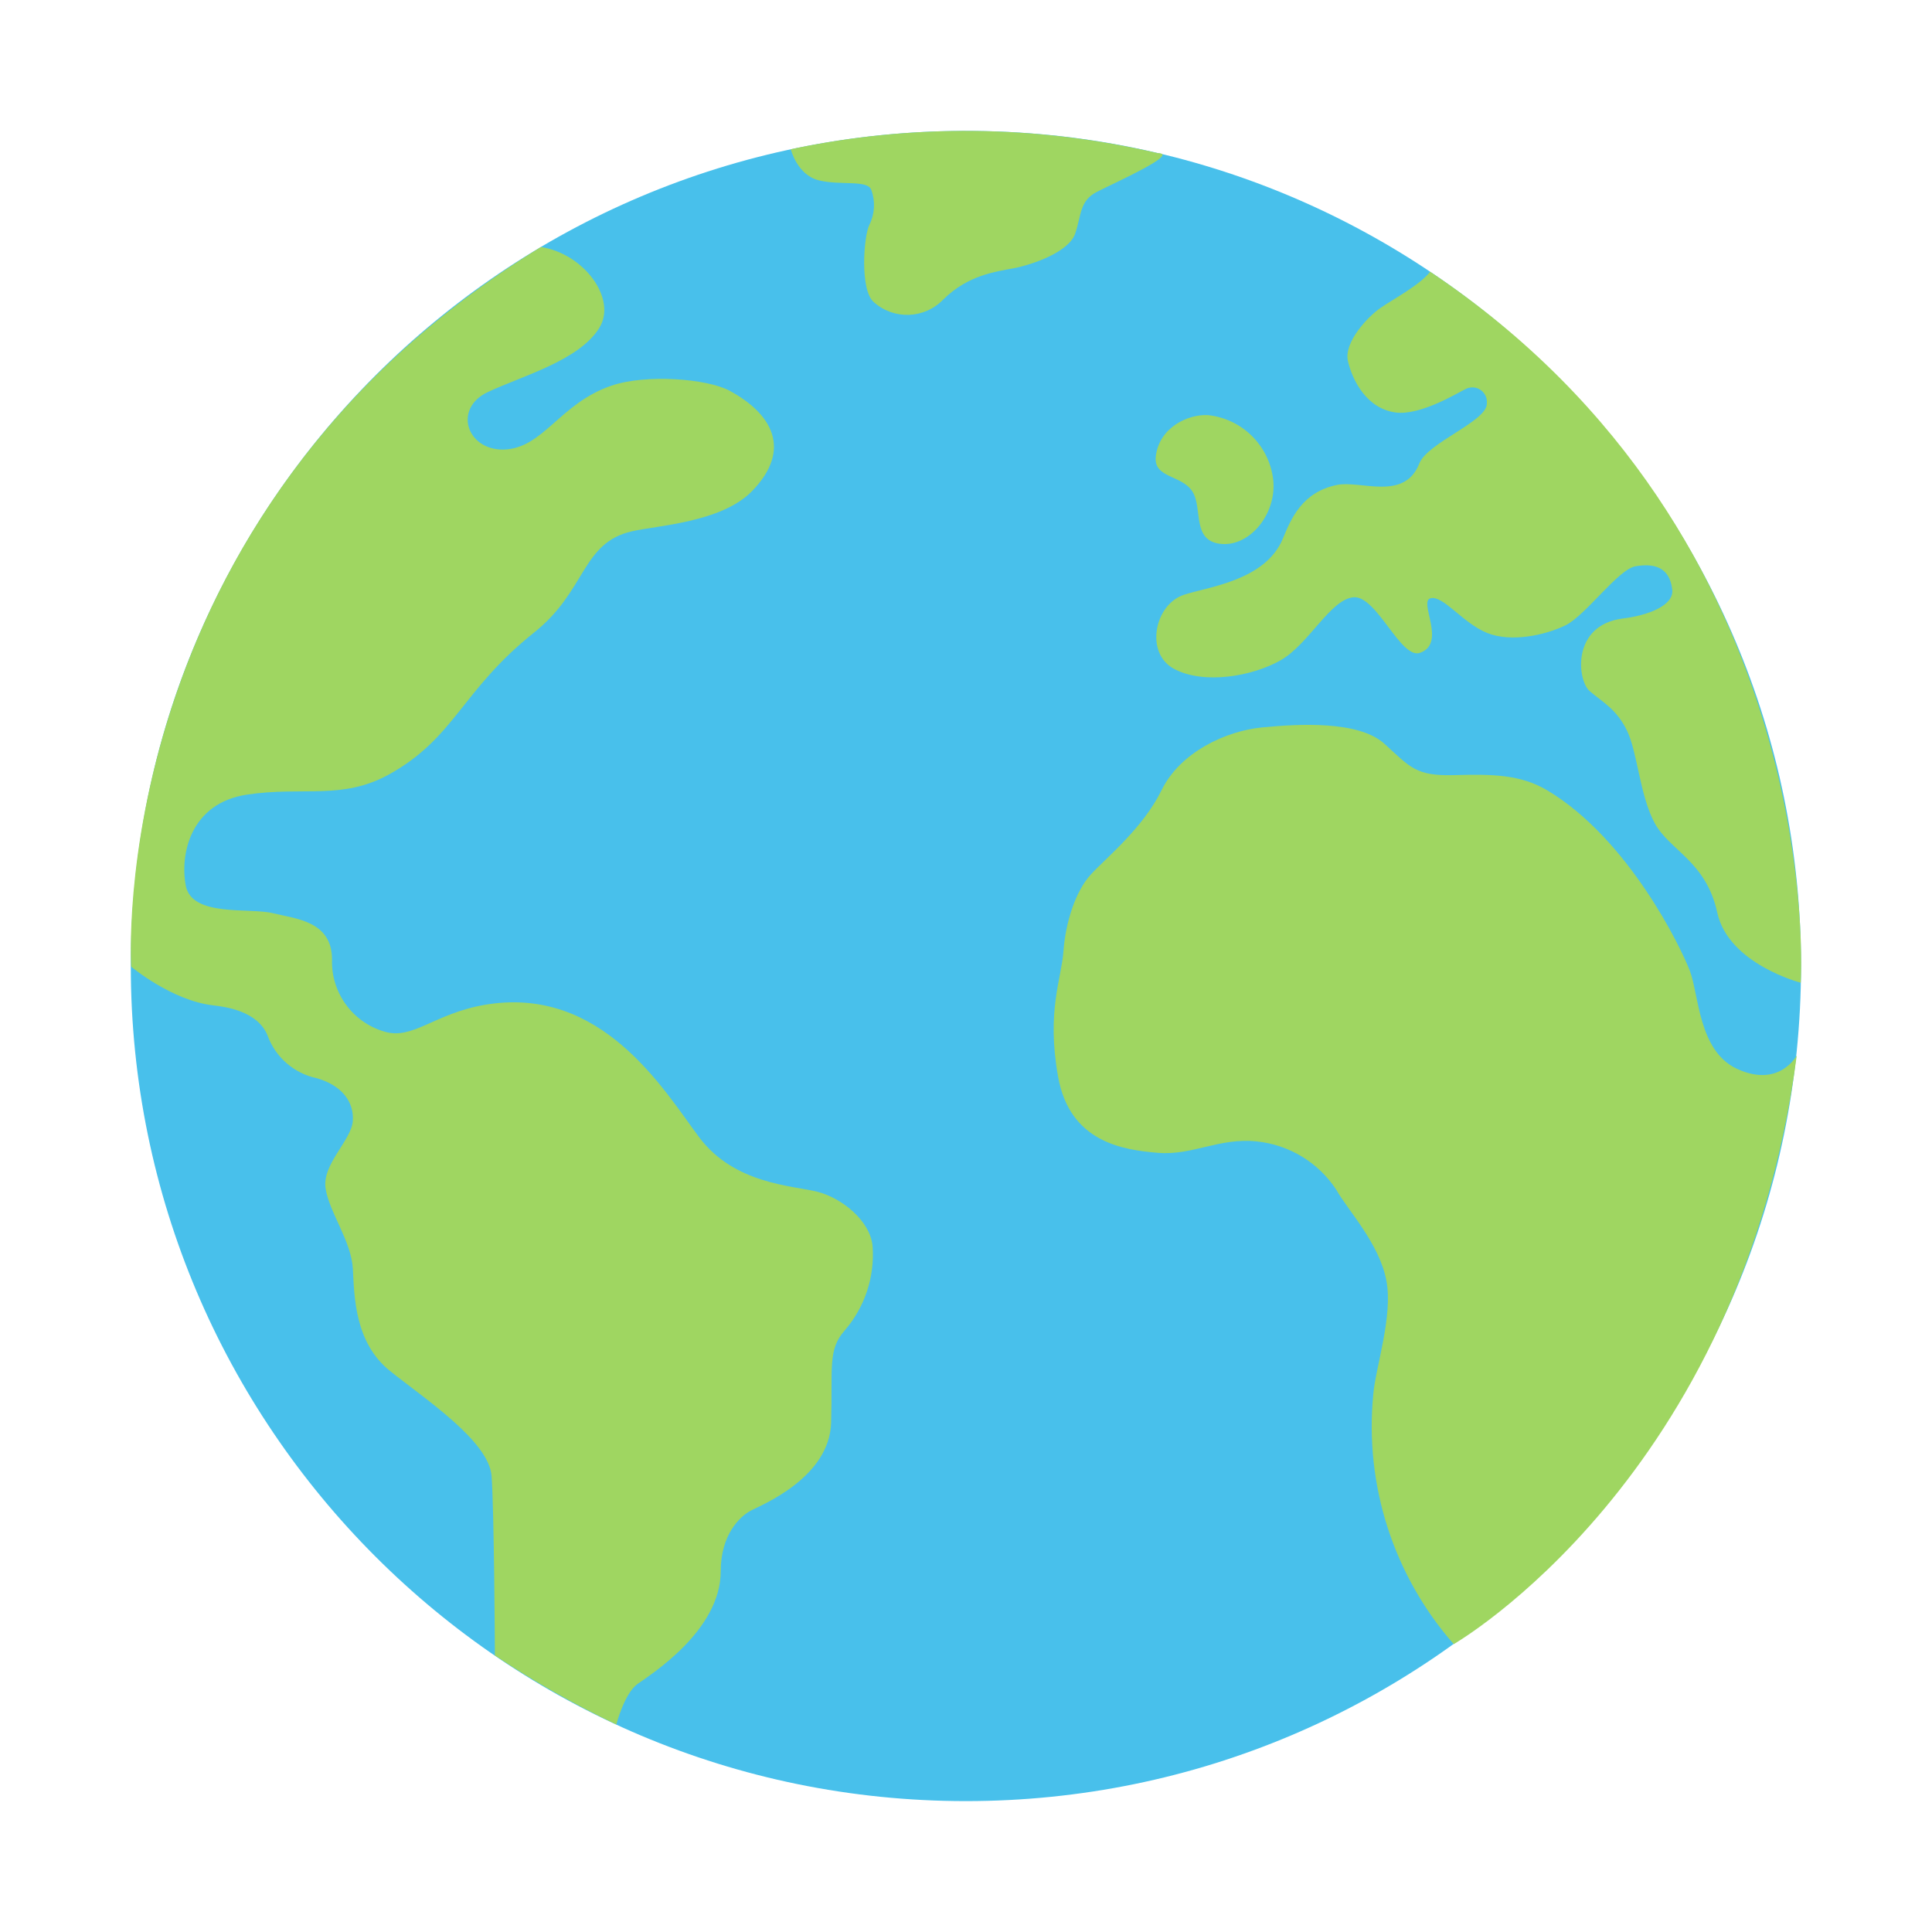
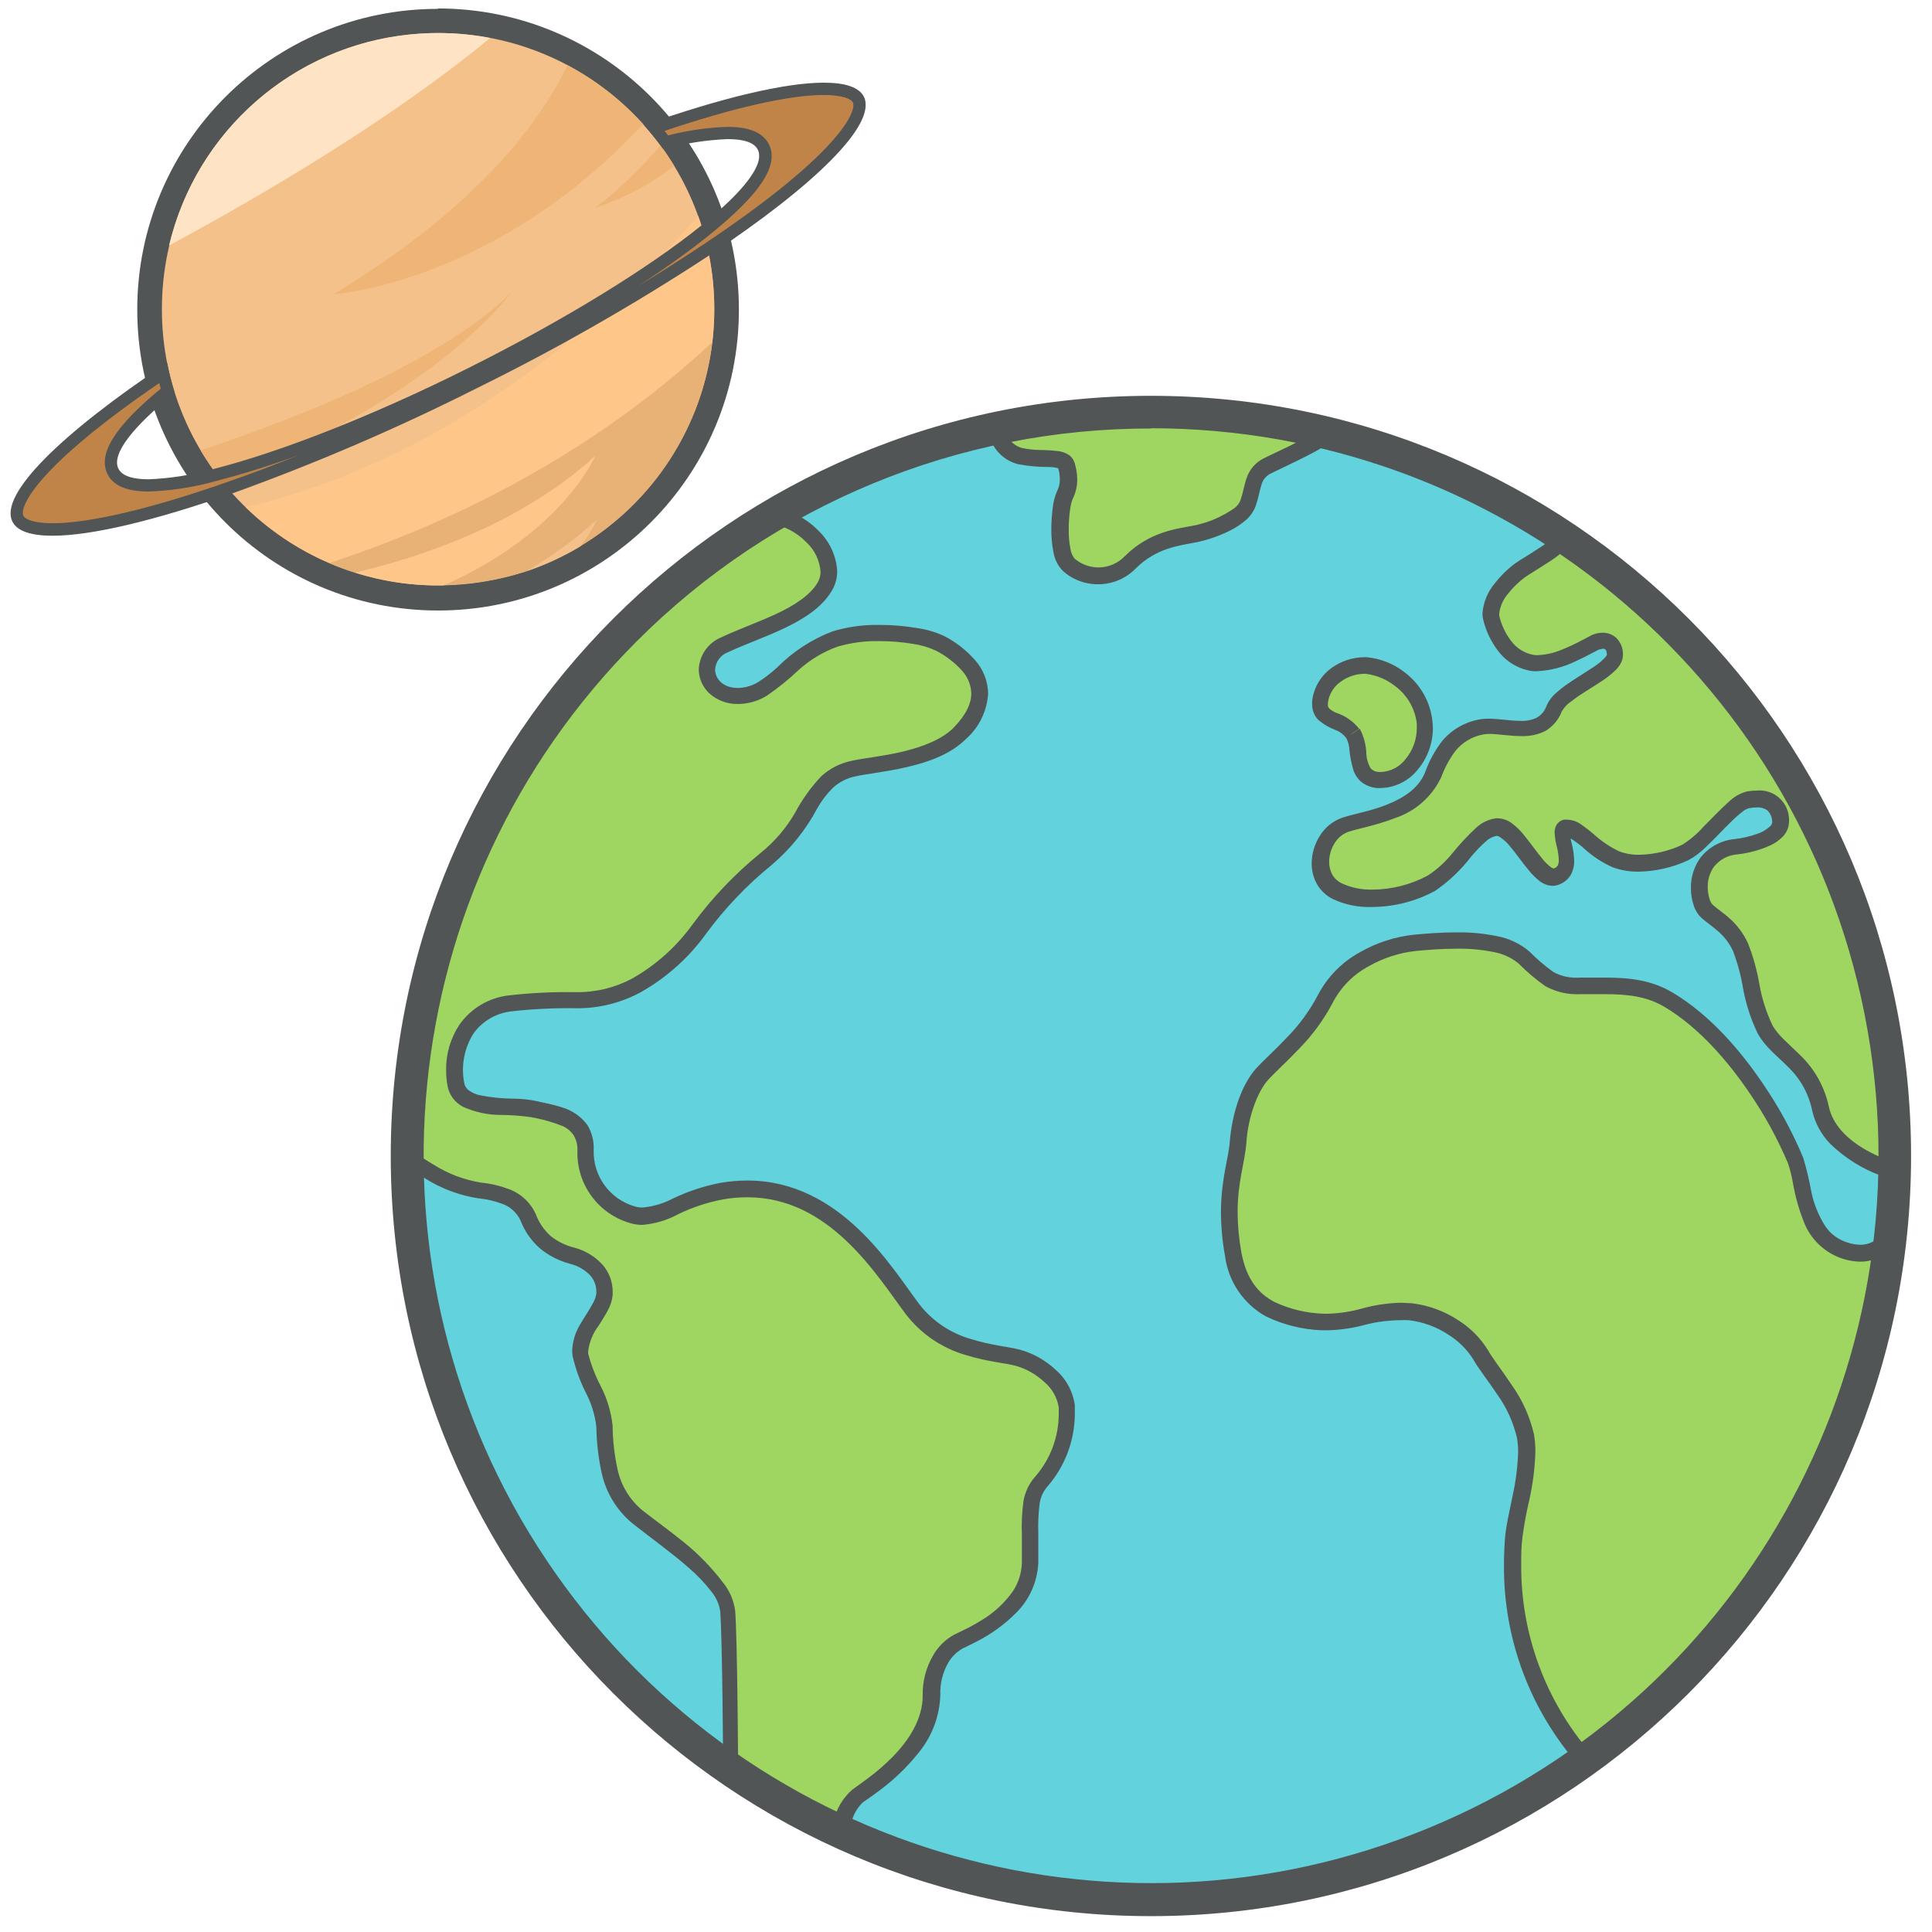
- <svg xmlns="http://www.w3.org/2000/svg" id="レイヤー_1" data-name="レイヤー 1" viewBox="0 0 200 200">
+ <svg xmlns="http://www.w3.org/2000/svg" id="materials" viewBox="0 0 240 240">
  <defs>
-     <style>.cls-1{fill:#48c0eb;}.cls-2{fill:#9fd661;}</style>
+     <style>.cls-1{fill:#f4c18a;}.cls-2{fill:#515556;}.cls-3{fill:#efb576;}.cls-4{fill:#e8b276;}.cls-5{fill:#fee3c5;}.cls-6{fill:#fec689;}.cls-7{fill:#c18448;}.cls-8{fill:#62d2dd;}.cls-9{fill:#9fd661;}</style>
  </defs>
-   <g id="Layer_1" data-name="Layer 1">
-     <circle class="cls-1" cx="99.99" cy="100" r="86.45" />
-     <path class="cls-2" d="M186,109.26s-1.82,3.44-6.24,1.36c-3.93-1.87-3.89-7.63-4.82-10.1s-6.39-13.7-14.76-18.7c-2.78-1.65-5.67-1.69-9.65-1.58S146,79.43,143.32,77s-8.9-2.06-12.65-1.7-8.49,2.55-10.42,6.49-5.73,7-7.33,8.74-2.62,5-2.83,7.92-1.77,6.2-.56,13,6.73,7.59,10.33,7.89,6.33-1.59,10.24-1.18a11.21,11.21,0,0,1,8.23,5c1.18,2.11,4.46,5.55,5.19,9.42.7,3.64-1.13,9-1.36,11.77a34.18,34.18,0,0,0,8.33,25.85S180.25,153.1,186,109.26Z" />
-     <path class="cls-2" d="M81.86,15.45s.66,2.67,2.91,3.22,5.06-.09,5.43,1A4.56,4.56,0,0,1,90,23.27c-.6,1.18-1,6.75.45,8A5.18,5.18,0,0,0,97.65,31c2.59-2.55,5.43-2.87,7.33-3.24s5.68-1.66,6.33-3.6.44-3.38,2.26-4.31,8.7-4,6.25-4A87.17,87.17,0,0,0,81.86,15.45Z" />
-     <path class="cls-2" d="M56,25.57c4.47.7,7.87,5.35,6.06,8.34-2.07,3.41-8,5-11.57,6.68s-2.21,6,1.63,5.95c4.13-.1,5.81-4.8,11.19-6.62,3.58-1.22,9.89-.72,12.2.52,4.37,2.36,6.58,6.06,2.31,10.43C74.65,54.09,68,54.4,65.42,55c-5.26,1.2-4.69,6.18-10.17,10.51-7.51,6-8.13,10.87-15,14.67-4.88,2.68-8.86,1.2-14.69,2.08s-6.95,6.14-6.33,9.42,6.6,2.26,9,2.85,6.14.81,6.14,4.8a7.53,7.53,0,0,0,5.42,7.46c2.93.9,5.16-1.87,10.39-2.77,12.1-2.08,18.52,8.79,22.19,13.7s9.75,5,12.28,5.66,5.44,3,5.68,5.63a12,12,0,0,1-2.88,8.71c-1.78,2-1.25,3.85-1.41,9.53s-7.08,8.49-8.28,9.11-3.15,2.54-3.15,6.28c0,6.17-7.26,10.71-8.62,11.69s-2.19,4.19-2.19,4.19a99.84,99.84,0,0,1-12.57-7.15c0-1.12-.08-14.9-.34-18.55s-6.91-8-10.54-10.92-3.67-7.67-3.82-10.53-2.4-5.79-2.82-8.3,2.65-5,2.81-7-1.14-3.71-3.71-4.45a6.94,6.94,0,0,1-5.12-4.45c-1.06-2.54-4.39-2.95-5.65-3.1-4.28-.5-8.46-4-8.46-4S10.59,53.39,56,25.57Z" />
-     <path class="cls-2" d="M123.43,50.87c-1.1-1.73-4.06-1.35-3.78-3.65.37-3,3.36-4.35,5.37-4.25a7.61,7.61,0,0,1,6.78,6.67c.4,3.53-2.43,7-5.45,6.66S124.54,52.6,123.43,50.87Z" />
-     <path class="cls-2" d="M148.05,28.13C147,29.5,144.17,31,142.9,31.88s-3.82,3.54-3.36,5.51,1.92,4.9,4.93,5.31c2.58.35,6.49-2.07,7.18-2.39a1.51,1.51,0,0,1,2.27,1.44c.08,1.85-6.18,4.07-7,6.25-1.56,3.91-6.07,1.7-8.51,2.2-3.64.74-4.77,3.53-5.61,5.56-1.81,4.37-7.81,5-10.23,5.81-3.07,1-4.09,6.07-1,7.69s8.07.76,11-.91,5.15-6.32,7.55-6.52S145,68.29,147,67.58c2.81-1-.21-5.34,1.1-5.65s3.34,2.58,5.84,3.59,6,.23,8.09-.77,5.47-5.82,7.28-6.13,3.52,0,3.8,2.41c.2,1.68-2.58,2.69-5.14,3-5.3.69-4.71,6.4-3.4,7.52s2.78,1.86,3.86,4.09,1.32,6.71,2.86,9.56,5.32,3.94,6.48,9.27,8.64,7.26,8.64,7.26S189.4,55.76,148.05,28.13Z" />
-   </g>
+   <path class="cls-1" d="M54.42,74.25A35.84,35.84,0,1,1,90.26,38.41,35.87,35.87,0,0,1,54.42,74.25Z" />
+   <path class="cls-2" d="M54.42,4.1A34.31,34.31,0,1,1,20.11,38.41,34.31,34.31,0,0,1,54.42,4.1m0-3A37.37,37.37,0,1,0,91.79,38.41,37.4,37.4,0,0,0,54.42,1.05Z" />
+   <path class="cls-3" d="M41.42,36.56s19.94-1.27,38.47-21.14a34.49,34.49,0,0,0-9.4-7.32C66.58,16.16,58.37,26.29,41.42,36.56Z" />
+   <path class="cls-4" d="M88.49,42.49C72,57.91,53.1,66,40.88,69.94c1,.45,2.13.85,3.23,1.2,7.55-1.76,20.41-5.84,29.8-14.47,0,0-4,9.5-18.75,16,.89,0,1.78-.08,2.68-.17A34.75,34.75,0,0,0,65.33,71a49.77,49.77,0,0,0,8.73-6.36,17.68,17.68,0,0,1-2,3.23A34.36,34.36,0,0,0,88.49,42.49Z" />
+   <path class="cls-5" d="M51,4.28A34.31,34.31,0,0,0,21,30.5C32.82,24.13,48.62,14.82,60.9,4.72A34,34,0,0,0,51,4.28Z" />
+   <path class="cls-3" d="M63.48,36.36c-8.42,8.39-25.76,15.31-38.56,19.58a34.43,34.43,0,0,0,2.48,3.61C54.18,49.48,63.48,36.36,63.48,36.36Z" />
+   <path class="cls-6" d="M86.72,26.82C77.3,37.63,57.52,56.66,30.51,63a34.5,34.5,0,0,0,6.65,5.05,33.22,33.22,0,0,0,3.72,1.88c12.22-4,31.1-12,47.61-27.45a33,33,0,0,0,.24-3.87,34.43,34.43,0,0,0-2-11.8Z" />
+   <path class="cls-6" d="M73.91,56.67c-9.39,8.63-22.25,12.71-29.8,14.47a34.14,34.14,0,0,0,11,1.58C69.91,66.17,73.91,56.67,73.91,56.67Z" />
+   <path class="cls-1" d="M65.33,71a34.27,34.27,0,0,0,6.78-3.13,18.46,18.46,0,0,0,2-3.23A49.77,49.77,0,0,1,65.33,71Z" />
+   <path class="cls-3" d="M73.92,25.83a33.11,33.11,0,0,0,9.83-5.23c-.53-.87-1.1-1.72-1.71-2.54A53.7,53.7,0,0,1,73.92,25.83Z" />
+   <path class="cls-7" d="M6.52,65.79c-2.34,0-3.87-.48-4.3-1.34-1-2.07,3.11-8,18-18.11.17.75.36,1.48.58,2.2-5.56,4.55-7.85,7.92-6.8,10,.58,1.15,2.06,1.74,4.41,1.74A35.31,35.31,0,0,0,26.63,59c8.45-2.13,20-6.72,31.79-12.58S80.82,34.07,87.6,28.61c5.85-4.71,8.28-8.19,7.21-10.34-.59-1.17-2-1.74-4.42-1.74a33.85,33.85,0,0,0-7.67,1.15c-.45-.6-.92-1.2-1.41-1.79,9.1-3.13,16.53-4.85,21-4.85,2.34,0,3.86.47,4.29,1.34,1.06,2.11-3.28,8.29-19,18.73A274.15,274.15,0,0,1,59,47.51,270.58,270.58,0,0,1,28.6,60.56C19,63.93,11.18,65.79,6.52,65.79Z" />
+   <path class="cls-2" d="M102.33,11.8c2.33,0,3.4.49,3.61.92.55,1.1-1.73,6.45-18.71,17.75-2.52,1.68-5.21,3.38-8,5.09,3.39-2.21,6.39-4.35,8.88-6.36,6.35-5.11,8.7-8.69,7.41-11.27-.72-1.44-2.43-2.17-5.1-2.17A33.75,33.75,0,0,0,83,16.82c-.14-.19-.29-.37-.44-.56,8.55-2.88,15.51-4.46,19.74-4.46M19.78,47.59c.06.23.12.46.19.69C14.23,53,12.12,56.43,13.36,58.9c.71,1.44,2.43,2.16,5.1,2.16a35.79,35.79,0,0,0,8.36-1.3,106.73,106.73,0,0,0,10.42-3.28c-3.06,1.23-6,2.36-8.9,3.36C18.84,63.19,11.09,65,6.52,65c-2.33,0-3.4-.5-3.61-.92C2.37,63,4.47,58.05,19.78,47.59m82.55-37.32c-4.82,0-12.7,1.88-22.33,5.27a36.81,36.81,0,0,1,2.4,3,35,35,0,0,1,8-1.26c2,0,3.29.42,3.74,1.32.89,1.81-1.8,5.21-7,9.4-6.48,5.23-16.87,11.67-29,17.74S34.52,56.24,26.45,58.28a35,35,0,0,1-8,1.26c-2,0-3.29-.43-3.74-1.32-.9-1.81,1.8-5.22,7-9.41a34.5,34.5,0,0,1-.95-3.73C7.61,53.84-.14,61.42,1.54,64.79c.59,1.2,2.32,1.76,5,1.76,4.82,0,12.7-1.88,22.33-5.26A273.45,273.45,0,0,0,59.3,48.19,270.83,270.83,0,0,0,88.08,31.74C101.24,23,109,15.41,107.31,12,106.71,10.84,105,10.27,102.33,10.27Z" />
+   <path class="cls-8" d="M143,51.2a92.4,92.4,0,1,1-92.39,92.4A92.4,92.4,0,0,1,143,51.2Z" />
+   <path class="cls-9" d="M234.84,153.49s-1.94,3.69-6.66,1.46C224,153,224,146.8,223,144.16s-6.83-14.65-15.77-20c-3-1.77-6.06-1.81-10.31-1.69s-4.78-.86-7.67-3.5-9.51-2.2-13.52-1.82-9.07,2.72-11.13,6.93-6.13,7.47-7.84,9.35-2.8,5.33-3,8.46-1.9,6.63-.61,13.94,7.21,8.1,11,8.43,6.77-1.7,10.94-1.26a12,12,0,0,1,8.8,5.39c1.26,2.25,4.76,5.93,5.55,10.06.74,3.89-1.21,9.62-1.46,12.59a36.52,36.52,0,0,0,8.91,27.62S228.74,200.35,234.84,153.49Z" />
+   <path class="cls-2" d="M234.84,153.49,234,153l.11.06L234,153h0l.11.06L234,153a3.75,3.75,0,0,1-.77.87,3.31,3.31,0,0,1-2.15.76,5.69,5.69,0,0,1-2.41-.62,5,5,0,0,1-2-1.8A12.86,12.86,0,0,1,225,148a36.94,36.94,0,0,0-1-4.18,50.62,50.62,0,0,0-5-9.19c-2.75-4.07-6.52-8.51-11.19-11.31-2.63-1.57-5.35-1.88-8.5-1.88-.75,0-1.54,0-2.36,0h-.65a6,6,0,0,1-3.32-.68,23.19,23.19,0,0,1-3-2.57,8.78,8.78,0,0,0-4.12-1.92,23.49,23.49,0,0,0-4.91-.45c-1.92,0-3.79.15-5.28.29a17.18,17.18,0,0,0-6.7,2.16,12.85,12.85,0,0,0-5.25,5.33,22.43,22.43,0,0,1-3.87,5.3c-1.46,1.55-2.88,2.81-3.8,3.81-1.94,2.18-3,5.77-3.28,9.08-.13,2-1.09,4.66-1.1,8.8a31.17,31.17,0,0,0,.5,5.39,10.06,10.06,0,0,0,5.09,7.55,17.55,17.55,0,0,0,6.88,1.72c.32,0,.63,0,.94,0a19.88,19.88,0,0,0,4.61-.71A18.16,18.16,0,0,1,174,164,10.29,10.29,0,0,1,175,164a11.31,11.31,0,0,1,5,1.85,9.51,9.51,0,0,1,3,3h0c.71,1.25,1.89,2.71,3,4.38a15.27,15.27,0,0,1,2.44,5.37h0a9.66,9.66,0,0,1,.15,1.77,30.25,30.25,0,0,1-.71,5.55c-.38,1.87-.79,3.61-.91,5h0c-.09,1.15-.14,2.28-.14,3.37a37.19,37.19,0,0,0,9.34,25.06l.55.55.68-.39c.07,0,8.12-4.69,16.93-15.25s18.39-27,21.47-50.67l.73-5.59L234,153l.89.47-1-.13c-3,23.22-12.4,39.32-21,49.64a79.45,79.45,0,0,1-11.45,11.28c-1.51,1.21-2.76,2.09-3.62,2.67-.43.29-.76.5-1,.64l-.25.16-.08,0,.51.88.72-.72-.09-.08a35.46,35.46,0,0,1-8.66-23.54c0-1,0-2.1.14-3.2h0a46.65,46.65,0,0,1,.87-4.76,31.35,31.35,0,0,0,.75-6,11.63,11.63,0,0,0-.18-2.15h0a17.23,17.23,0,0,0-2.75-6.1c-1.16-1.76-2.36-3.27-2.92-4.27h0a11.38,11.38,0,0,0-3.63-3.72,13.28,13.28,0,0,0-5.94-2.18c-.45,0-.88-.06-1.3-.06a19.87,19.87,0,0,0-4.75.7,17.4,17.4,0,0,1-4.14.66,6.74,6.74,0,0,1-.77,0,15.38,15.38,0,0,1-6.08-1.48c-1.88-1-3.43-2.72-4.06-6.12a29,29,0,0,1-.47-5c0-3.82.9-6.15,1.09-8.65.19-3,1.31-6.3,2.76-7.86.79-.87,2.25-2.18,3.77-3.78a24.49,24.49,0,0,0,4.23-5.8,10.73,10.73,0,0,1,4.42-4.46,15.11,15.11,0,0,1,5.9-1.91c1.46-.14,3.26-.28,5.08-.28a21.18,21.18,0,0,1,4.47.4,6.86,6.86,0,0,1,3.19,1.44,23.88,23.88,0,0,0,3.31,2.81,8.13,8.13,0,0,0,4.36,1l.71,0c.81,0,1.58,0,2.3,0,3,0,5.28.3,7.46,1.59,4.27,2.55,7.9,6.78,10.55,10.7a49.32,49.32,0,0,1,4.79,8.77,16.87,16.87,0,0,1,.59,2.37,24.1,24.1,0,0,0,1.37,4.88,7.71,7.71,0,0,0,3.72,4.1,7.6,7.6,0,0,0,3.28.82,5.38,5.38,0,0,0,3.58-1.34,5.25,5.25,0,0,0,1.13-1.37l-.9-.48-1-.13Z" />
+   <path class="cls-9" d="M123.58,53.23s.71,2.86,3.11,3.44,5.41-.09,5.8,1.12a4.87,4.87,0,0,1-.17,3.81c-.65,1.25-1.08,7.21.48,8.59a5.54,5.54,0,0,0,7.66-.38c2.77-2.73,5.8-3.07,7.84-3.46s6.06-1.77,6.76-3.85.47-3.62,2.42-4.61,9.3-4.23,6.67-4.23A93.28,93.28,0,0,0,123.58,53.23Z" />
+   <path class="cls-2" d="M123.58,53.23l-1,.25a7,7,0,0,0,.77,1.78,5,5,0,0,0,3.08,2.4,20.72,20.72,0,0,0,3.85.35,4.93,4.93,0,0,1,1.16.15l.11,0h0l.09-.12-.12.09,0,0,.09-.12-.12.09.21-.16-.25.08,0,.08.21-.16-.25.08.06.2-.06-.2a5,5,0,0,1,.25,1.49,3.35,3.35,0,0,1-.36,1.54h0a6.84,6.84,0,0,0-.52,2,20.22,20.22,0,0,0-.18,2.69,13.67,13.67,0,0,0,.26,2.83A4.25,4.25,0,0,0,132.12,71a6.56,6.56,0,0,0,9-.42c2.54-2.48,5.21-2.78,7.32-3.18A17.2,17.2,0,0,0,152.62,66a9.78,9.78,0,0,0,2-1.27A4.32,4.32,0,0,0,156,62.82c.38-1.14.51-2.07.73-2.69a2.19,2.19,0,0,1,1.19-1.34c.79-.4,2.62-1.24,4.24-2.06.81-.41,1.58-.82,2.18-1.2a6.3,6.3,0,0,0,.78-.57l.33-.36a1.2,1.2,0,0,0,.26-.74,1.21,1.21,0,0,0-.3-.77,1.34,1.34,0,0,0-.71-.39,2.81,2.81,0,0,0-.57-.05v1l.23-1a95.63,95.63,0,0,0-21.66-2.45,84.85,84.85,0,0,0-19.39,2l-1,.25.24,1,1-.25.26,1,.33-.08a85.15,85.15,0,0,1,18.55-1.89,93.56,93.56,0,0,1,21.2,2.4l.11,0h.26l.11-.59-.35.48.24.11.11-.59-.35.48.53-.71h-.88a.89.89,0,0,0,.35.71l.53-.71h-.15l-.61-.44a.8.8,0,0,0-.12.44h.73l-.61-.44.14.1-.12-.12,0,0,.14.1-.12-.12a6,6,0,0,1-1,.69c-1.69,1-4.62,2.3-5.79,2.89a4.23,4.23,0,0,0-2.18,2.47c-.32.92-.43,1.79-.75,2.73a2.26,2.26,0,0,1-.75,1,13.27,13.27,0,0,1-5.23,2.21c-2,.37-5.35.75-8.36,3.73a4.57,4.57,0,0,1-3.29,1.44,4.64,4.64,0,0,1-3-1.1,2.56,2.56,0,0,1-.51-1.22,11.82,11.82,0,0,1-.21-2.41,17.45,17.45,0,0,1,.16-2.4,6,6,0,0,1,.31-1.34l0-.05,0,.05a5.33,5.33,0,0,0,.59-2.47,7,7,0,0,0-.35-2.11h0a1.79,1.79,0,0,0-.6-.86,3,3,0,0,0-1.41-.54,20.34,20.34,0,0,0-2.27-.14,12,12,0,0,1-2.25-.25,3,3,0,0,1-1.82-1.48,5,5,0,0,1-.43-.88l-.09-.27,0-.06h0l-.3.07.3-.07h0l-.3.07.3-.07-1,.24.26,1Z" />
+   <path class="cls-9" d="M95.93,64.05c4.79.75,8.42,5.72,6.48,8.92-2.2,3.64-8.52,5.3-12.36,7.13s-2.37,6.46,1.74,6.36c4.41-.1,6.21-5.13,12-7.08,3.83-1.3,10.57-.76,13,.57,4.67,2.51,7,6.47,2.46,11.14-3.37,3.44-10.48,3.77-13.24,4.4-5.62,1.29-5,6.61-10.86,11.24-8,6.35-8.7,11.61-16.06,15.67-5.21,2.87-9.46,1.28-15.7,2.23s-7.43,6.56-6.76,10.06,7,2.42,9.6,3.05,6.55.87,6.55,5.13a8.07,8.07,0,0,0,5.8,8c3.14,1,5.52-2,11.11-3,12.93-2.22,19.79,9.4,23.71,14.65s10.42,5.36,13.13,6.05,5.81,3.2,6.07,6a12.84,12.84,0,0,1-3.08,9.3c-1.9,2.16-1.34,4.12-1.51,10.19s-7.56,9.08-8.85,9.74-3.37,2.71-3.37,6.71c0,6.59-7.76,11.44-9.2,12.49s-2.35,4.48-2.35,4.48a107.14,107.14,0,0,1-13.43-7.64c0-1.2-.09-15.93-.36-19.83s-7.39-8.54-11.28-11.67-3.92-8.19-4.08-11.26-2.56-6.19-3-8.86,2.83-5.39,3-7.52-1.21-4-4-4.76a7.4,7.4,0,0,1-5.46-4.75c-1.13-2.72-4.7-3.16-6.05-3.32-4.57-.53-9-4.3-9-4.3S47.41,93.78,95.93,64.05Z" />
+   <path class="cls-2" d="M95.93,64.05l-.15,1a8,8,0,0,1,4.39,2.31A5.56,5.56,0,0,1,101.93,71a2.6,2.6,0,0,1-.39,1.42c-.9,1.51-2.85,2.79-5.13,3.85s-4.79,1.94-6.8,2.9a4.51,4.51,0,0,0-2.81,4,4.11,4.11,0,0,0,1.36,3,5.12,5.12,0,0,0,3.5,1.28h.15a6.94,6.94,0,0,0,3.41-1,32.13,32.13,0,0,0,4-3.23,14.71,14.71,0,0,1,4.81-2.89,17.4,17.4,0,0,1,5.21-.69,25.63,25.63,0,0,1,4.15.34,10.23,10.23,0,0,1,2.88.85,11.14,11.14,0,0,1,3.25,2.5,4.39,4.39,0,0,1,1.14,2.81c0,1.17-.57,2.58-2.17,4.23-1.44,1.48-3.89,2.41-6.36,3s-4.88.81-6.38,1.15a8,8,0,0,0-3.71,1.89,20.74,20.74,0,0,0-3.27,4.55,18,18,0,0,1-4.29,5,48.39,48.39,0,0,0-8.44,8.86,23.52,23.52,0,0,1-7.48,6.72,14.37,14.37,0,0,1-7,1.71,64.35,64.35,0,0,0-8.35.4,8.72,8.72,0,0,0-6.11,3.6,9.94,9.94,0,0,0-1.68,5.68,10.6,10.6,0,0,0,.18,2h0a3.66,3.66,0,0,0,1.94,2.57,11.3,11.3,0,0,0,4.62,1,27.65,27.65,0,0,1,3.8.28,19.4,19.4,0,0,1,4,1.13,3.21,3.21,0,0,1,1.27,1.07,3.43,3.43,0,0,1,.5,2,9.06,9.06,0,0,0,6.52,8.95,5.23,5.23,0,0,0,1.54.23,11.25,11.25,0,0,0,4.5-1.35,22.38,22.38,0,0,1,5.53-1.82,18,18,0,0,1,3-.26c5.11,0,9.08,2.36,12.29,5.39s5.58,6.68,7.41,9.13a14.45,14.45,0,0,0,7.53,5.1c2.57.8,5,1,6.15,1.32a8.67,8.67,0,0,1,3.52,2,5.17,5.17,0,0,1,1.8,3.15q0,.42,0,.87a11.87,11.87,0,0,1-2.86,7.67,6.15,6.15,0,0,0-1.52,3.11,23.36,23.36,0,0,0-.2,4.07v.22c0,1,0,2.11,0,3.43a6.73,6.73,0,0,1-1.11,3.47,12.76,12.76,0,0,1-4,3.67c-.71.45-1.39.81-2,1.1l-1.29.63h0a6.7,6.7,0,0,0-2.56,2.47,9.51,9.51,0,0,0-1.36,5.14c0,2.88-1.73,5.54-3.77,7.61a26.18,26.18,0,0,1-3,2.6c-.91.69-1.63,1.17-2,1.46h0a7.29,7.29,0,0,0-2.06,3.07,19.27,19.27,0,0,0-.67,2l1,.26.44-.92s-.5-.23-1.34-.65a100.26,100.26,0,0,1-11.94-6.89l-.59.82h1c0-1.22-.08-15.91-.36-19.9a7.07,7.07,0,0,0-1.53-3.56A28.78,28.78,0,0,0,85,191.62c-1.86-1.5-3.78-2.89-5.2-4a9.12,9.12,0,0,1-3.09-5.11,26.82,26.82,0,0,1-.61-5.41,14,14,0,0,0-1.49-4.94,18.73,18.73,0,0,1-1.54-4h0l0-.35a6.56,6.56,0,0,1,1.31-3.15c.36-.59.75-1.18,1.08-1.79a5.14,5.14,0,0,0,.65-2h0l0-.42a5.07,5.07,0,0,0-1.26-3.34A7.23,7.23,0,0,0,71.4,155a7.63,7.63,0,0,1-3-1.46,6.79,6.79,0,0,1-1.84-2.71h0a5.92,5.92,0,0,0-3.5-3.17,13.19,13.19,0,0,0-3.36-.76,15.68,15.68,0,0,1-5.83-2.22,22.48,22.48,0,0,1-2-1.3c-.24-.17-.42-.32-.54-.41l-.14-.11,0,0-.65.78,1-.07s0-.14,0-.45,0-.76,0-1.36a89.59,89.59,0,0,1,6.53-32.09C64,94.83,75.2,78,96.46,64.91l-.53-.86-.15,1,.15-1-.53-.87c-21.67,13.28-33.17,30.57-39.22,45.7a91.41,91.41,0,0,0-6.67,32.84c0,1.24,0,1.92,0,1.94l0,.44.33.27a23.14,23.14,0,0,0,2.94,2,17.38,17.38,0,0,0,6.64,2.49,11.63,11.63,0,0,1,2.85.64,4,4,0,0,1,2.37,2.06h0a8.8,8.8,0,0,0,2.4,3.49A9.8,9.8,0,0,0,70.83,157a5.1,5.1,0,0,1,2.49,1.44,3,3,0,0,1,.76,2v.27h0a3.32,3.32,0,0,1-.43,1.19c-.39.75-1,1.63-1.57,2.6a6.77,6.77,0,0,0-1,3.29,4,4,0,0,0,.06.69h0A19.88,19.88,0,0,0,72.77,173a12.2,12.2,0,0,1,1.31,4.22,29,29,0,0,0,.67,5.8,11.27,11.27,0,0,0,3.78,6.19c2,1.6,4.72,3.53,7,5.52a20.47,20.47,0,0,1,2.81,2.94,5.08,5.08,0,0,1,1.13,2.49c.27,3.81.36,18.58.36,19.77v.52l.42.3a109.71,109.71,0,0,0,13.59,7.73l1.11.52.31-1.18,0-.13a16.83,16.83,0,0,1,.7-1.93,5.11,5.11,0,0,1,1.22-1.86h0c.33-.23,1.11-.75,2.07-1.48a25.72,25.72,0,0,0,4.82-4.64,11.89,11.89,0,0,0,2.74-7.19,7.57,7.57,0,0,1,1-4.07,4.89,4.89,0,0,1,1.77-1.74h0c.26-.14,1-.47,1.91-.95a19,19,0,0,0,4.67-3.41,9.36,9.36,0,0,0,2.82-6.25c0-1.35,0-2.5,0-3.49v-.22a22.71,22.71,0,0,1,.17-3.7,4.1,4.1,0,0,1,1-2.14,13.84,13.84,0,0,0,3.37-9c0-.36,0-.71,0-1.05a7.16,7.16,0,0,0-2.44-4.46,10.58,10.58,0,0,0-4.39-2.45c-1.51-.38-3.72-.57-6-1.3a12.38,12.38,0,0,1-6.51-4.37c-1.77-2.36-4.21-6.17-7.64-9.4s-7.92-5.94-13.69-5.94a19.76,19.76,0,0,0-3.37.29,24.44,24.44,0,0,0-6,2A9.8,9.8,0,0,1,79.83,150a3.22,3.22,0,0,1-1-.14,7.06,7.06,0,0,1-5.08-7A5.55,5.55,0,0,0,73,139.8a6,6,0,0,0-3.23-2.25c-1.18-.39-2.38-.58-3.27-.8a14.37,14.37,0,0,0-2.68-.27,21.87,21.87,0,0,1-4.24-.43,3.65,3.65,0,0,1-1.37-.62,1.48,1.48,0,0,1-.55-.92l0-.17,0,.16a8.49,8.49,0,0,1,1.16-6.12,6.73,6.73,0,0,1,4.75-2.75,63,63,0,0,1,8.12-.38,16.5,16.5,0,0,0,7.92-2,25.39,25.39,0,0,0,8.08-7.23,46.24,46.24,0,0,1,8.12-8.53,24,24,0,0,0,5.75-7.14,11.48,11.48,0,0,1,1.92-2.5,5.88,5.88,0,0,1,2.79-1.41c1.25-.29,3.78-.54,6.39-1.15S118,93.76,120,91.8a8.23,8.23,0,0,0,2.75-5.65A6.4,6.4,0,0,0,121.12,82a13,13,0,0,0-3.85-3A12.1,12.1,0,0,0,113.78,78a26.79,26.79,0,0,0-4.5-.37,19,19,0,0,0-5.86.8,19.41,19.41,0,0,0-6.82,4.43,16.85,16.85,0,0,1-2.4,1.86,5,5,0,0,1-2.44.74h-.1c-1.91,0-2.81-1.19-2.83-2.27A2.47,2.47,0,0,1,90.49,81c1.84-.88,4.39-1.76,6.79-2.89s4.69-2.51,6-4.64A4.68,4.68,0,0,0,104,71a7.53,7.53,0,0,0-2.34-5.08,10,10,0,0,0-5.53-2.89L95.72,63l-.32.19Z" />
+   <path class="cls-9" d="M168,91.09c-1.18-1.85-4.35-1.44-4-3.9.39-3.19,3.59-4.65,5.73-4.54A8.11,8.11,0,0,1,177,89.78c.42,3.77-2.6,7.47-5.82,7.11S169.2,92.93,168,91.09Z" />
+   <path class="cls-2" d="M168,91.09l.85-.55a6.07,6.07,0,0,0-2.87-2,3,3,0,0,1-.84-.51.62.62,0,0,1-.19-.49l0-.19h0a3.82,3.82,0,0,1,1.67-2.72,5.09,5.09,0,0,1,2.82-.93h.18a7.29,7.29,0,0,1,3.65,1.5A6.77,6.77,0,0,1,176,89.89q0,.3,0,.6a6,6,0,0,1-1.4,3.81,4.07,4.07,0,0,1-3,1.6l-.32,0a1.42,1.42,0,0,1-1-.44,3.92,3.92,0,0,1-.55-1.93,7.14,7.14,0,0,0-.81-3l-.85.55-.86.54a3.47,3.47,0,0,1,.39,1.25,13.64,13.64,0,0,0,.55,2.88,3.36,3.36,0,0,0,1,1.42,3.7,3.7,0,0,0,1.9.72,4.89,4.89,0,0,0,.54,0,6.07,6.07,0,0,0,4.56-2.32A8.07,8.07,0,0,0,178,90.49a7.86,7.86,0,0,0-.05-.83,8.76,8.76,0,0,0-3.42-6.11,9,9,0,0,0-4.79-1.91h-.28a7.06,7.06,0,0,0-4,1.3A5.92,5.92,0,0,0,163,87.06h0l0,.46a2.69,2.69,0,0,0,.77,1.91,6.87,6.87,0,0,0,2.1,1.24,3,3,0,0,1,1.35,1Z" />
+   <path class="cls-9" d="M194.33,66.78c-1.16,1.48-4.15,3.07-5.51,4s-4.08,3.78-3.59,5.89,2.05,5.23,5.27,5.67c2.76.37,6.94-2.21,7.68-2.55a1.6,1.6,0,0,1,2.42,1.54c.08,2-6.6,4.34-7.54,6.68-1.66,4.17-6.48,1.81-9.09,2.34-3.89.79-5.1,3.78-6,5.94-1.93,4.67-8.34,5.33-10.93,6.21-3.28,1.12-4.38,6.49-1,8.22s8.63.81,11.75-1,5.51-6.75,8.07-7,5.18,6.91,7.41,6.15c3-1-.23-5.71,1.18-6s3.56,2.76,6.24,3.84,6.37.24,8.64-.83,5.85-6.21,7.79-6.54,3.76,0,4.05,2.57c.21,1.8-2.75,2.88-5.49,3.23-5.66.73-5,6.84-3.63,8s3,2,4.13,4.37,1.4,7.17,3.05,10.22,5.69,4.2,6.92,9.9,9.24,7.76,9.24,7.76S238.52,96.32,194.33,66.78Z" />
+   <path class="cls-2" d="M194.33,66.78l-.8-.63a10.88,10.88,0,0,1-2.44,2c-1,.68-2.11,1.31-2.85,1.82h0a13,13,0,0,0-2.52,2.46,6.53,6.53,0,0,0-1.56,3.74,2.81,2.81,0,0,0,.08.76h0a10.32,10.32,0,0,0,1.8,3.85,6.5,6.5,0,0,0,4.32,2.59,4.31,4.31,0,0,0,.71,0,12.25,12.25,0,0,0,4.73-1.26c.71-.32,1.34-.64,1.83-.91l1-.51h0l.47-.1a.44.44,0,0,1,.32.09c.05,0,.17.17.2.67l1,0-1,0h0l-.19.29A7.75,7.75,0,0,1,198,82.83c-1,.67-2.2,1.39-3.3,2.15a14.21,14.21,0,0,0-1.51,1.2,4.43,4.43,0,0,0-1.06,1.47,2.76,2.76,0,0,1-1.27,1.53,4.41,4.41,0,0,1-2,.37c-1.22,0-2.62-.27-3.95-.27a5.78,5.78,0,0,0-1.17.1,7.8,7.8,0,0,0-4.7,2.81,14.43,14.43,0,0,0-2,3.73c-.81,2-2.6,3.16-4.66,4s-4.23,1.19-5.67,1.67a5.36,5.36,0,0,0-2.77,2.26,6.51,6.51,0,0,0-1,3.37,5.33,5.33,0,0,0,.61,2.52,4.64,4.64,0,0,0,2,1.93,10.45,10.45,0,0,0,4.81,1,16.72,16.72,0,0,0,7.91-2,19.71,19.71,0,0,0,4.5-4.28,17.1,17.1,0,0,1,1.8-1.86,2.71,2.71,0,0,1,1.34-.7h0a.88.88,0,0,1,.4.14,5.54,5.54,0,0,1,1.3,1.2c.73.86,1.5,2,2.3,2.94a8.55,8.55,0,0,0,1.27,1.28,2.8,2.8,0,0,0,1.68.65,1.89,1.89,0,0,0,.67-.11,2.85,2.85,0,0,0,1.61-1.27,3.45,3.45,0,0,0,.41-1.72,9.77,9.77,0,0,0-.28-2.06,7.41,7.41,0,0,1-.24-1.31v0l-.45-.08.34.28.11-.2-.45-.08.34.28-.44-.37.14.57.3-.2-.44-.37.14.57,0-.07v.07h0l0-.07v.07l.18,0a11.67,11.67,0,0,1,2.15,1.59,13.29,13.29,0,0,0,3.32,2.15,8.91,8.91,0,0,0,3.27.57,15.2,15.2,0,0,0,6.18-1.42,9.11,9.11,0,0,0,2.16-1.61c1.07-1,2.18-2.22,3.19-3.19a13.22,13.22,0,0,1,1.37-1.21,2.06,2.06,0,0,1,.81-.45,5.71,5.71,0,0,1,1-.1,2,2,0,0,1,1.28.35,2,2,0,0,1,.62,1.43h0v.07a.76.76,0,0,1-.22.46,4.49,4.49,0,0,1-1.71,1,13.07,13.07,0,0,1-2.69.62,6.12,6.12,0,0,0-4.29,2.31,6.3,6.3,0,0,0-1.19,3.77,6.52,6.52,0,0,0,.34,2.13,3.6,3.6,0,0,0,1,1.61c.76.65,1.49,1.13,2.13,1.72a7.21,7.21,0,0,1,1.74,2.32,23.53,23.53,0,0,1,1.26,4.64,22.25,22.25,0,0,0,1.81,5.62c1,1.79,2.5,2.87,3.79,4.19a10.33,10.33,0,0,1,3,5.44,8.72,8.72,0,0,0,2.22,4.09,18,18,0,0,0,7.76,4.44l1.19.31.08-1.23s.05-.8.05-2.22a96.93,96.93,0,0,0-6.11-32.6A91.2,91.2,0,0,0,194.9,65.94l-.78-.52-.59.73.8.63-.56.85a89.2,89.2,0,0,1,34.66,43.79,95.06,95.06,0,0,1,6,31.89c0,.68,0,1.21,0,1.57s0,.52,0,.53l1,.06.26-1-.07,0a18.46,18.46,0,0,1-4.22-1.85c-1.92-1.17-3.73-2.88-4.21-5.13a12.47,12.47,0,0,0-3.59-6.44c-1.45-1.44-2.77-2.46-3.44-3.73a19.78,19.78,0,0,1-1.61-5.09,25.43,25.43,0,0,0-1.42-5.08,9.49,9.49,0,0,0-2.2-3c-.79-.71-1.54-1.21-2.18-1.76a1.78,1.78,0,0,1-.38-.7,5,5,0,0,1-.23-1.49,4.23,4.23,0,0,1,.79-2.55,4.09,4.09,0,0,1,2.92-1.52,13.54,13.54,0,0,0,4.06-1.11,5.1,5.1,0,0,0,1.58-1.12,2.71,2.71,0,0,0,.75-1.82l0-.3h0a3.65,3.65,0,0,0-3.92-3.58,8.41,8.41,0,0,0-1.32.12,5.07,5.07,0,0,0-2.2,1.24c-1,.89-2.13,2.08-3.19,3.14a12,12,0,0,1-2.66,2.25,13.09,13.09,0,0,1-5.31,1.23,6.7,6.7,0,0,1-2.52-.43,13.07,13.07,0,0,1-3.17-2.15,16.84,16.84,0,0,0-1.5-1.16,3.2,3.2,0,0,0-1.73-.62l-.45,0a1.45,1.45,0,0,0-.95.72,1.82,1.82,0,0,0-.2.91,8.63,8.63,0,0,0,.28,1.75,8.14,8.14,0,0,1,.24,1.62,1.46,1.46,0,0,1-.14.71.84.84,0,0,1-.5.36h0l-.27-.11a5.84,5.84,0,0,1-1.22-1.21c-.72-.87-1.5-2-2.33-3a8.24,8.24,0,0,0-1.36-1.29,3.11,3.11,0,0,0-1.77-.63h-.2a4.52,4.52,0,0,0-2.46,1.16,30.27,30.27,0,0,0-3,3.22,13.37,13.37,0,0,1-3,2.72,14.69,14.69,0,0,1-6.9,1.76,8.54,8.54,0,0,1-3.88-.81,2.71,2.71,0,0,1-1.13-1.09,3.33,3.33,0,0,1-.37-1.56,4.39,4.39,0,0,1,.67-2.29,3.3,3.3,0,0,1,1.7-1.42c1.16-.4,3.48-.8,5.77-1.7a9.73,9.73,0,0,0,5.78-5.08,12.94,12.94,0,0,1,1.73-3.23,5.77,5.77,0,0,1,3.53-2.1,4,4,0,0,1,.76-.06c1,0,2.47.27,3.95.27a6.28,6.28,0,0,0,2.9-.6A4.77,4.77,0,0,0,194,88.4a3.79,3.79,0,0,1,1.24-1.31c1-.81,2.52-1.66,3.78-2.51a11.1,11.1,0,0,0,1.68-1.34,3.39,3.39,0,0,0,.61-.8,2.15,2.15,0,0,0,.3-1.06V81.3a2.83,2.83,0,0,0-.84-2.07,2.49,2.49,0,0,0-1.7-.63,3.2,3.2,0,0,0-1.32.29h0c-.25.12-.58.31-1.07.56A24.38,24.38,0,0,1,194,80.71a8.54,8.54,0,0,1-2.9.67l-.43,0a4.48,4.48,0,0,1-3-1.82,8.29,8.29,0,0,1-1.43-3.08l-.05-.19.05.19,0-.29a4.61,4.61,0,0,1,1.14-2.49,10.78,10.78,0,0,1,2.07-2h0c.62-.43,1.72-1.08,2.81-1.8a12.81,12.81,0,0,0,2.92-2.42l-.8-.63-.56.85Z" />
+   <path class="cls-2" d="M143,51.2v2A90.36,90.36,0,1,1,79.06,79.7,90.07,90.07,0,0,1,143,53.23V49.17A94.43,94.43,0,1,0,237.4,143.6,94.42,94.42,0,0,0,143,49.17Z" />
</svg>
